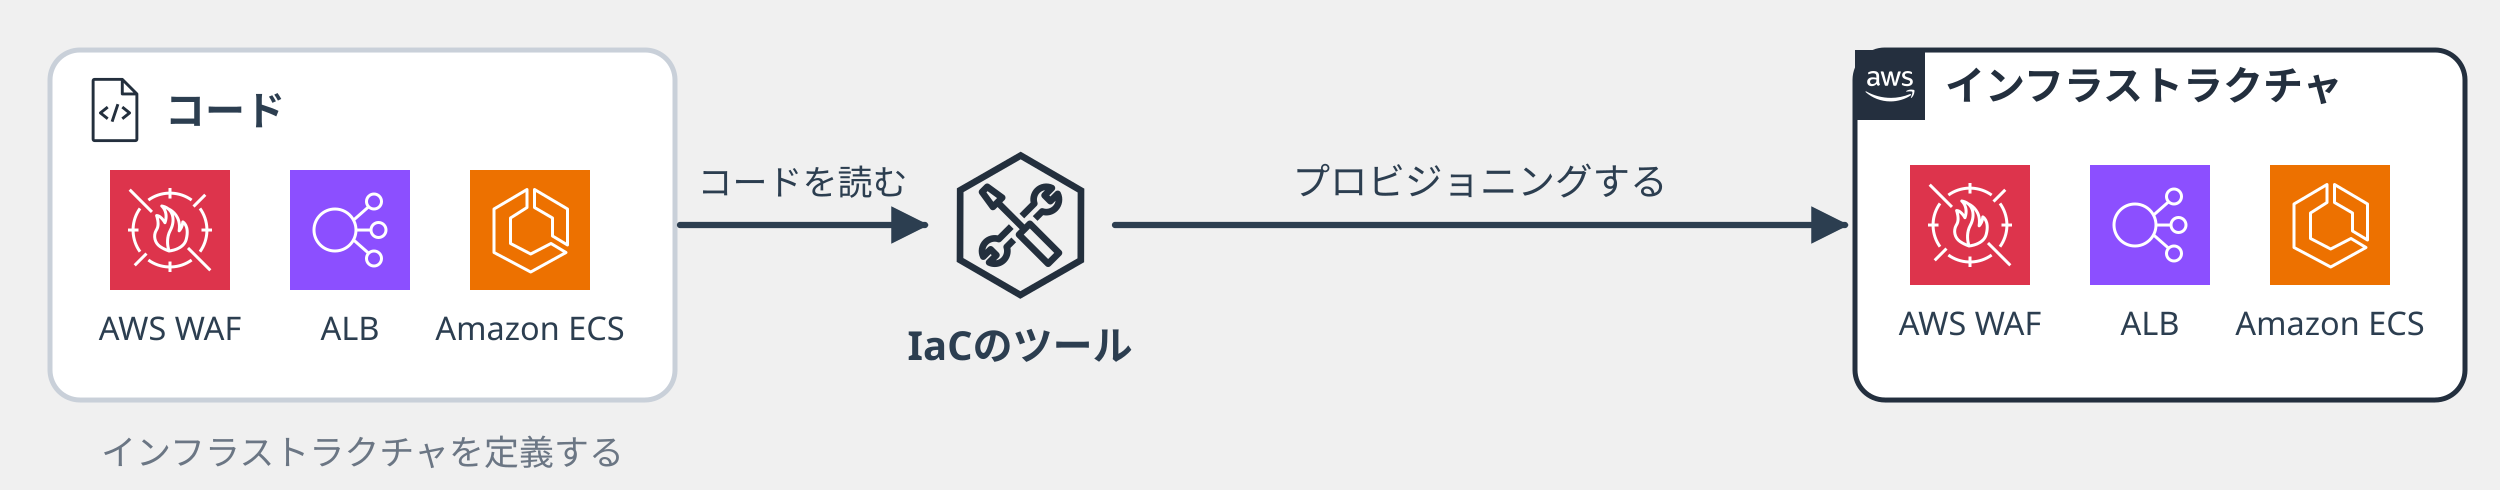
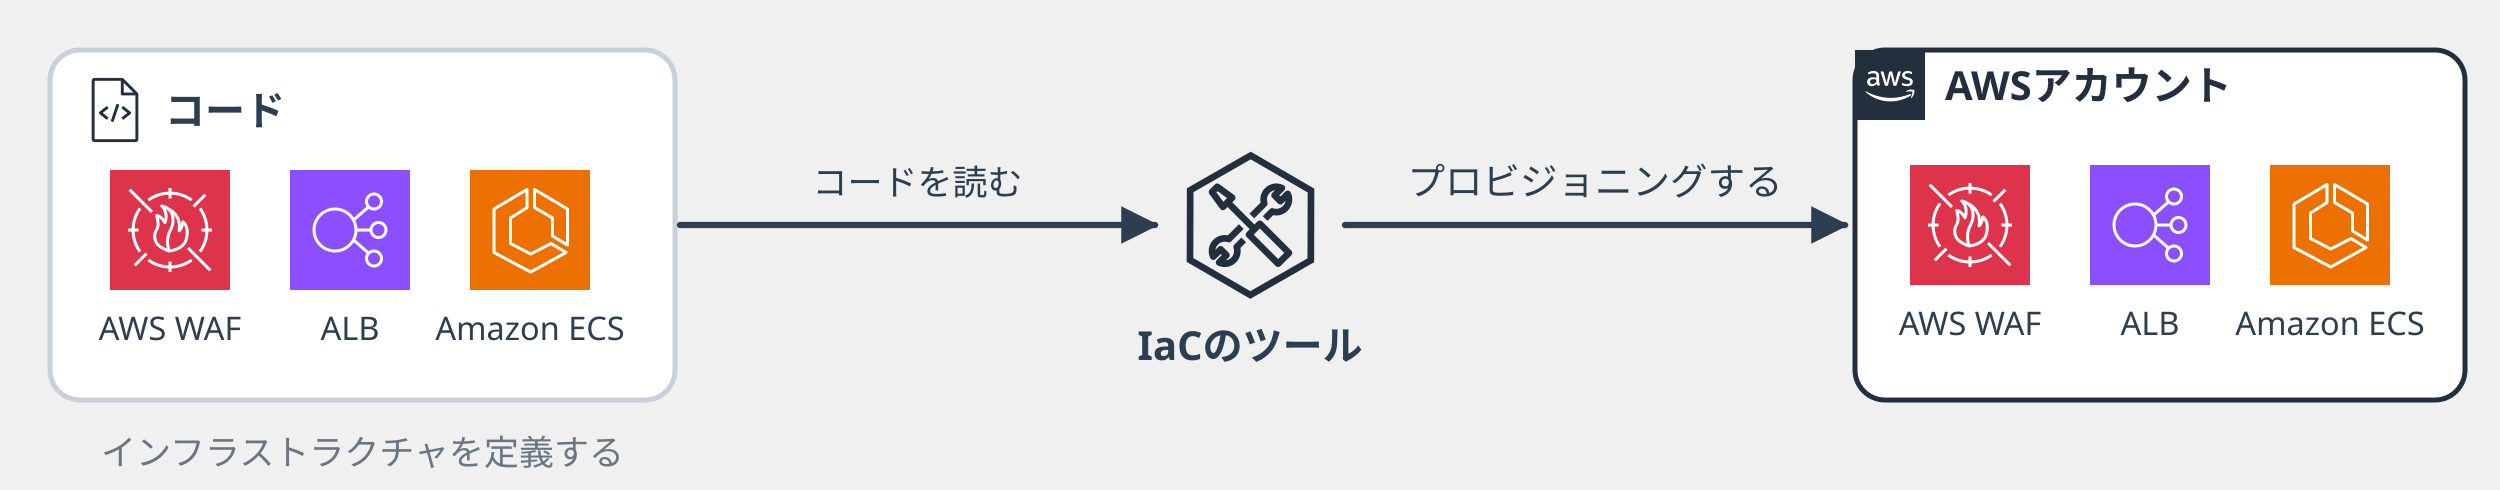
- <svg xmlns="http://www.w3.org/2000/svg" viewBox="0 0 1000 196" width="100%" role="img" aria-label="コードでインフラストラクチャを定義し、IaCのツールがそれを読んで実際のインフラストラクチャをプロビジョニングする">
+ <svg xmlns="http://www.w3.org/2000/svg" viewBox="0 0 1000 196" width="100%" role="img" aria-label="コードでインフラストラクチャを定義し、IaCのツールがそれを読んでAWSアカウントにプロビジョニングする">
  <defs>
    <marker id="a-i" viewBox="0 0 10 10" refX="9" refY="5" markerWidth="6" markerHeight="6" orient="auto-start-reverse">
      <path d="M0,0 L10,5 L0,10 z" fill="#2c3e50" />
    </marker>
    <marker id="a-g" viewBox="0 0 10 10" refX="9" refY="5" markerWidth="6" markerHeight="6" orient="auto-start-reverse">
      <path d="M0,0 L10,5 L0,10 z" fill="#0E8A6E" />
    </marker>
    <marker id="a-r" viewBox="0 0 10 10" refX="9" refY="5" markerWidth="6" markerHeight="6" orient="auto-start-reverse">
      <path d="M0,0 L10,5 L0,10 z" fill="#DD344C" />
    </marker>
    <marker id="a-x" viewBox="0 0 10 10" refX="9" refY="5" markerWidth="6" markerHeight="6" orient="auto-start-reverse">
      <path d="M0,0 L10,5 L0,10 z" fill="#8a94a3" />
    </marker>
  </defs>
  <rect x="20" y="20" width="250" height="140" rx="12" fill="#ffffff" stroke="#c9d0d9" stroke-width="2" />
  <svg x="32" y="30" width="28" height="28" viewBox="0 0 48 48">
    <g id="def-code12-Icon-Resource/General-Resource/Res_Source-Code_48" stroke="none" stroke-width="1" fill="none" fill-rule="evenodd">
      <path d="M25.052,19.684 L26.948,20.317 L22.948,32.317 L21.052,31.684 L25.052,19.684 Z M34.625,25.22 C34.863,25.409 35,25.697 35,26 C35,26.304 34.863,26.592 34.625,26.781 L29.625,30.781 L28.375,29.22 L32.4,26 L28.375,22.781 L29.625,21.22 L34.625,25.22 Z M19.625,22.781 L15.601,26 L19.625,29.22 L18.375,30.781 L13.375,26.781 C13.138,26.592 13,26.304 13,26 C13,25.697 13.138,25.409 13.375,25.22 L18.375,21.22 L19.625,22.781 Z M10,44 L10.007,4 L28,4 L28,13 C28,13.552 28.448,14 29,14 L38,14 L38,44 L10,44 Z M30,5.414 L36.586,12 L30,12 L30,5.414 Z M39.707,12.293 L29.707,2.293 C29.52,2.105 29.266,2 29,2 L10,2 C8.823,2 8,2.822 8,4 L8,44 C8,45.14 8.86,46 10,46 L38,46 C39.141,46 40,45.14 40,44 L40,13 C40,12.734 39.895,12.48 39.707,12.293 L39.707,12.293 Z" id="def-code12-Fill-1" fill="#232F3D" />
    </g>
  </svg>
  <text x="66" y="50" font-family="'Noto Sans JP', 'Hiragino Sans', sans-serif" font-size="16" font-weight="bold" fill="#2c3e50" text-anchor="start">コード</text>
  <svg x="44" y="68" width="48" height="48" viewBox="0 0 80 80">
    <g id="def-waf13-Icon-Architecture/64/Arch_AWS-WAF_64" stroke="none" stroke-width="1" fill="none" fill-rule="evenodd">
      <g id="def-waf13-Icon-Architecture-BG/64/Security-Identity-Compliance" fill="#DD344C">
        <rect id="def-waf13-Rectangle" x="0" y="0" width="80" height="80" />
      </g>
      <g id="def-waf13-Icon-Service/64/AWS-WAF_64" transform="translate(11.9995, 12)" fill="#FFFFFF">
        <path d="M2.396,29 L-3.55271368e-15,29 L-3.55271368e-15,27 L2.399,27 C2.599,21.941 4.239,17.128 7.208,13.025 L8.829,14.198 C6.108,17.957 4.598,22.366 4.399,27 L7,27 L7,29 L4.396,29 C4.582,33.662 6.093,38.097 8.829,41.876 L7.208,43.049 C4.224,38.926 2.583,34.085 2.396,29 L2.396,29 Z M43.01,48.828 C38.898,51.805 34.072,53.445 29,53.639 L29,56 L27,56 L27,53.639 C21.928,53.445 17.1,51.805 12.988,48.828 L14.16,47.208 C17.93,49.937 22.352,51.447 27,51.639 L27,49 L29,49 L29,51.639 C33.648,51.446 38.069,49.936 41.838,47.208 L43.01,48.828 Z M12.988,7.246 C17.1,4.269 21.928,2.629 27,2.436 L27,0 L29,0 L29,2.436 C34.072,2.629 38.898,4.27 43.01,7.246 L41.838,8.866 C38.069,6.138 33.648,4.628 29,4.436 L29,7 L27,7 L27,4.436 C22.352,4.627 17.93,6.138 14.16,8.866 L12.988,7.246 Z M56,27 L56,29 L53.602,29 C53.416,34.085 51.774,38.926 48.791,43.049 L47.169,41.876 C49.905,38.097 51.417,33.662 51.602,29 L49,29 L49,27 L51.599,27 C51.4,22.366 49.89,17.957 47.169,14.198 L48.791,13.025 C51.759,17.128 53.399,21.941 53.599,27 L56,27 Z M42.972,11.65 L50.812,3.81 L52.226,5.224 L44.386,13.064 L42.972,11.65 Z M13.026,44.424 L5.186,52.264 L3.772,50.85 L11.612,43.01 L13.026,44.424 Z M15.252,16.667 L0.412,1.827 L1.826,0.413 L16.667,15.253 L15.252,16.667 Z M40.707,39.293 L55.586,54.173 L54.172,55.587 L39.292,40.708 L40.707,39.293 Z M19.664,28.735 C19.739,28.602 19.82,28.468 19.905,28.334 C21.586,25.693 21.104,22.089 20.57,19.912 C22.011,20.859 23.31,22.816 23.753,23.638 C23.942,23.986 24.309,24.197 24.712,24.161 C25.107,24.13 25.446,23.87 25.578,23.497 C27.067,19.267 26.31,16.087 25.26,14.026 C26.533,14.767 27.519,15.833 28.172,17.192 C29.588,20.134 29.273,24.161 27.348,27.7 C24.719,32.536 25.246,37.606 25.844,40.334 C24.343,39.687 23.007,38.956 21.854,38.152 C18.827,36.042 17.864,31.907 19.664,28.735 L19.664,28.735 Z M33.094,28.398 C33.029,28.807 33.221,29.214 33.579,29.422 C33.936,29.629 34.386,29.596 34.709,29.336 C34.79,29.271 36.43,27.917 37.224,24.642 C38.181,26.034 39.182,28.843 37.85,34.003 C36.532,39.108 30.28,40.544 28.049,40.897 C27.51,38.964 26.417,33.599 29.106,28.655 C31.014,25.145 31.52,21.176 30.564,17.901 C32.374,20.027 33.901,23.373 33.094,28.398 L33.094,28.398 Z M17.922,27.75 C15.62,31.81 16.844,37.099 20.71,39.793 C22.46,41.013 24.58,42.072 27.01,42.941 C27.121,42.981 27.234,43 27.347,43 C27.368,43 27.386,42.989 27.406,42.988 L27.407,42.997 C27.832,42.964 37.826,42.096 39.786,34.503 C42.308,24.737 37.257,21.84 37.041,21.721 C36.748,21.561 36.393,21.557 36.096,21.712 C35.799,21.868 35.6,22.162 35.566,22.495 C35.495,23.17 35.384,23.771 35.25,24.302 C34.558,16.634 28.479,13.514 27.25,12.959 C25.99,11.994 24.458,11.331 22.682,11.016 C22.236,10.935 21.794,11.168 21.604,11.578 C21.412,11.987 21.521,12.477 21.867,12.768 C22.017,12.895 25.133,15.597 24.244,20.739 C23.083,19.216 21.235,17.38 19.061,17.38 C18.731,17.38 18.423,17.543 18.237,17.815 C18.05,18.087 18.01,18.434 18.128,18.741 C18.15,18.795 20.188,24.166 18.217,27.261 C18.113,27.425 18.014,27.589 17.922,27.75 L17.922,27.75 Z" id="def-waf13-AWS-WAF_Icon_64_Squid" />
      </g>
    </g>
  </svg>
  <text x="68" y="136" font-family="'Noto Sans JP', 'Hiragino Sans', sans-serif" font-size="13" font-weight="normal" fill="#2c3e50" text-anchor="middle">AWS WAF</text>
  <svg x="116" y="68" width="48" height="48" viewBox="0 0 80 80">
    <g id="def-elb14-Icon-Architecture/64/Arch_Elastic-Load-Balancing_64" stroke="none" stroke-width="1" fill="none" fill-rule="evenodd">
      <g id="def-elb14-Icon-Architecture-BG/64/Networking-Content-Delivery" fill="#8C4FFF">
        <rect id="def-elb14-Rectangle" x="0" y="0" width="80" height="80" />
      </g>
      <path d="M30,53 C22.832,53 17,47.168 17,40 C17,32.832 22.832,27 30,27 C37.168,27 43,32.832 43,40 C43,47.168 37.168,53 30,53 M60,59 C60,61.206 58.206,63 56,63 C53.794,63 52,61.206 52,59 C52,56.794 53.794,55 56,55 C58.206,55 60,56.794 60,59 M56,17 C58.206,17 60,18.794 60,21 C60,23.206 58.206,25 56,25 C53.794,25 52,23.206 52,21 C52,18.794 53.794,17 56,17 M59,36 C61.206,36 63,37.794 63,40 C63,42.206 61.206,44 59,44 C56.794,44 55,42.206 55,40 C55,37.794 56.794,36 59,36 M44.949,41 L53.09,41 C53.568,43.833 56.033,46 59,46 C62.309,46 65,43.309 65,40 C65,36.691 62.309,34 59,34 C56.033,34 53.568,36.167 53.09,39 L44.949,39 C44.823,37.099 44.344,35.297 43.572,33.654 L52.446,25.823 C53.442,26.559 54.669,27 56,27 C59.309,27 62,24.309 62,21 C62,17.691 59.309,15 56,15 C52.691,15 50,17.691 50,21 C50,22.256 50.389,23.421 51.051,24.386 L42.581,31.859 C39.904,27.738 35.271,25 30,25 C21.729,25 15,31.729 15,40 C15,48.271 21.729,55 30,55 C35.271,55 39.904,52.262 42.581,48.141 L51.051,55.614 C50.389,56.579 50,57.744 50,59 C50,62.309 52.691,65 56,65 C59.309,65 62,62.309 62,59 C62,55.691 59.309,53 56,53 C54.669,53 53.442,53.441 52.446,54.177 L43.572,46.346 C44.344,44.703 44.823,42.901 44.949,41" id="def-elb14-Elastic-Load-Balancing_Icon_64_Squid" fill="#FFFFFF" />
    </g>
  </svg>
  <text x="140" y="136" font-family="'Noto Sans JP', 'Hiragino Sans', sans-serif" font-size="13" font-weight="normal" fill="#2c3e50" text-anchor="middle">ALB</text>
  <svg x="188" y="68" width="48" height="48" viewBox="0 0 80 80">
    <g id="def-ecs15-Icon-Architecture/64/Arch_Amazon-Elastic-Container-Service_64" stroke="none" stroke-width="1" fill="none" fill-rule="evenodd">
      <g id="def-ecs15-Icon-Architecture-BG/64/Compute" fill="#ED7100">
        <rect id="def-ecs15-Rectangle" x="0" y="0" width="80" height="80" />
      </g>
      <path d="M64,48.234 L56,43.433 L56,32 C56,31.644 55.812,31.315 55.504,31.136 L44,24.426 L44,14.752 L64,26.571 L64,48.234 Z M65.509,25.139 L43.509,12.139 C43.199,11.956 42.818,11.954 42.504,12.131 C42.193,12.309 42,12.641 42,13 L42,25 C42,25.355 42.189,25.684 42.496,25.864 L54,32.574 L54,44 C54,44.351 54.185,44.677 54.486,44.857 L64.486,50.857 C64.644,50.952 64.822,51 65,51 C65.17,51 65.34,50.957 65.493,50.87 C65.807,50.693 66,50.36 66,50 L66,26 C66,25.646 65.814,25.319 65.509,25.139 L65.509,25.139 Z M40.445,66.863 L17,54.399 L17,26.571 L37,14.752 L37,24.451 L26.463,31.156 C26.175,31.34 26,31.658 26,32 L26,49 C26,49.373 26.208,49.715 26.538,49.887 L39.991,56.887 C40.28,57.037 40.624,57.038 40.912,56.888 L53.964,50.144 L61.996,54.964 L40.445,66.863 Z M64.515,54.142 L54.515,48.142 C54.217,47.964 53.849,47.952 53.541,48.112 L40.455,54.873 L28,48.393 L28,32.549 L38.537,25.844 C38.825,25.66 39,25.342 39,25 L39,13 C39,12.641 38.808,12.309 38.496,12.131 C38.184,11.954 37.802,11.956 37.491,12.139 L15.491,25.139 C15.187,25.319 15,25.646 15,26 L15,55 C15,55.369 15.204,55.709 15.53,55.883 L39.984,68.883 C40.131,68.961 40.292,69 40.453,69 C40.62,69 40.786,68.958 40.937,68.875 L64.484,55.875 C64.797,55.702 64.993,55.375 65,55.018 C65.006,54.66 64.821,54.326 64.515,54.142 L64.515,54.142 Z" id="def-ecs15-Amazon-Elastic-Container-Service_Icon_64_Squid" fill="#FFFFFF" />
    </g>
  </svg>
  <text x="212" y="136" font-family="'Noto Sans JP', 'Hiragino Sans', sans-serif" font-size="13" font-weight="normal" fill="#2c3e50" text-anchor="middle">Amazon ECS</text>
  <text x="145" y="186" font-family="'Noto Sans JP', 'Hiragino Sans', sans-serif" font-size="14" font-weight="normal" fill="#6b7684" text-anchor="middle">インフラストラクチャを定義する</text>
-   <path d="M272,90 L370,90" fill="none" stroke="#2c3e50" stroke-width="2.5" stroke-linejoin="round" stroke-linecap="round" marker-end="url(#a-i)" />
-   <text x="321" y="78" font-family="'Noto Sans JP', 'Hiragino Sans', sans-serif" font-size="14" font-weight="normal" fill="#2c3e50" text-anchor="middle">コードを読む</text>
-   <g transform="translate(0,-88)">
+   <path d="M272,90 L462,90" fill="none" stroke="#2c3e50" stroke-width="2.5" stroke-linejoin="round" stroke-linecap="round" marker-end="url(#a-i)" />
+   <text x="367" y="78" font-family="'Noto Sans JP', 'Hiragino Sans', sans-serif" font-size="14" font-weight="normal" fill="#2c3e50" text-anchor="middle">コードを読む</text>
+   <g transform="translate(92,-88)">
    <svg x="376" y="146" width="64" height="64" viewBox="0 0 48 48">
      <g id="def-toolkit19-Icon-Resource/General-Resource/Res_Toolkit_48" stroke="none" stroke-width="1" fill="none" fill-rule="evenodd">
        <path d="M32.438,34.203 L25.12,26.884 L26.957,25.047 L34.275,32.366 L32.438,34.203 Z M13.922,14.201 L14.273,13.85 L17.117,15.924 L15.996,17.045 L13.922,14.201 Z M27.664,22.926 C27.289,22.551 26.625,22.551 26.25,22.926 L25.331,23.845 L18.677,17.191 L19.357,16.512 C19.564,16.305 19.669,16.018 19.647,15.727 C19.625,15.435 19.475,15.169 19.239,14.997 L14.759,11.73 C14.362,11.441 13.812,11.483 13.463,11.831 L11.903,13.391 C11.554,13.74 11.511,14.29 11.802,14.687 L15.069,19.167 C15.241,19.403 15.507,19.553 15.799,19.575 C15.825,19.577 15.851,19.578 15.876,19.578 C16.141,19.578 16.395,19.474 16.584,19.285 L17.263,18.605 L23.917,25.259 L22.999,26.177 C22.608,26.567 22.608,27.2 22.999,27.591 L31.731,36.324 C31.918,36.512 32.172,36.617 32.438,36.617 C32.704,36.617 32.958,36.512 33.145,36.324 L36.396,33.073 C36.787,32.682 36.787,32.05 36.396,31.659 L27.664,22.926 Z M27.176,17.271 C26.874,15.72 27.359,14.077 28.492,12.944 C29.939,11.494 32.154,11.125 34,12.022 C34.29,12.164 34.495,12.437 34.548,12.756 C34.602,13.075 34.498,13.4 34.269,13.629 L32.786,15.112 L33.115,15.442 L34.596,13.961 C34.825,13.732 35.149,13.629 35.467,13.682 C35.786,13.734 36.059,13.937 36.201,14.227 C37.105,16.069 36.738,18.282 35.286,19.733 C34.133,20.886 32.517,21.364 30.953,21.05 L29.25,22.754 L27.836,21.34 L29.946,19.228 C30.214,18.959 30.613,18.867 30.976,18.989 C32.001,19.34 33.109,19.081 33.872,18.319 C34.315,17.876 34.584,17.311 34.666,16.72 L33.821,17.564 C33.633,17.752 33.379,17.857 33.114,17.857 L33.113,17.857 C32.847,17.857 32.593,17.752 32.406,17.563 L30.665,15.817 C30.275,15.427 30.275,14.794 30.666,14.404 L31.505,13.564 C30.913,13.646 30.348,13.916 29.906,14.358 C29.155,15.109 28.892,16.244 29.236,17.248 C29.359,17.609 29.266,18.01 28.997,18.279 L25.261,22.015 L23.847,20.6 L27.176,17.271 Z M22.828,29.18 L21.124,30.885 C21.425,32.438 20.938,34.082 19.8,35.213 C18.884,36.134 17.658,36.619 16.414,36.619 C15.696,36.619 14.971,36.458 14.296,36.126 C14.007,35.983 13.804,35.71 13.751,35.391 C13.699,35.073 13.802,34.749 14.031,34.521 L15.512,33.04 L15.185,32.713 L13.704,34.194 C13.475,34.423 13.147,34.524 12.834,34.474 C12.515,34.421 12.242,34.218 12.099,33.929 C11.193,32.088 11.561,29.875 13.014,28.423 C14.147,27.285 15.79,26.799 17.341,27.105 L20.674,23.773 L22.088,25.187 L18.348,28.927 C18.078,29.197 17.675,29.29 17.315,29.165 C16.312,28.817 15.179,29.08 14.43,29.835 C13.985,30.279 13.714,30.845 13.633,31.436 L14.478,30.592 C14.869,30.201 15.501,30.201 15.892,30.592 L17.633,32.333 C18.024,32.724 18.024,33.356 17.633,33.747 L16.787,34.594 C17.379,34.514 17.944,34.243 18.386,33.799 C19.143,33.046 19.408,31.913 19.064,30.907 C18.941,30.547 19.034,30.146 19.303,29.877 L21.414,27.766 L22.828,29.18 Z M41.243,34.008 L24.095,43.846 L7.003,33.915 L7.057,14.146 L24.204,4.308 L41.295,14.24 L41.243,34.008 Z M24.209,2 L5.061,12.986 L5,35.063 L24.089,46.154 L43.239,35.168 L43.299,13.092 L24.209,2 Z" id="def-toolkit19-Fill-19" fill="#232F3D" />
      </g>
    </svg>
    <text x="408" y="232" font-family="'Noto Sans JP', 'Hiragino Sans', sans-serif" font-size="16" font-weight="bold" fill="#2c3e50" text-anchor="middle">IaCのツール</text>
  </g>
-   <path d="M446,90 L738,90" fill="none" stroke="#2c3e50" stroke-width="2.5" stroke-linejoin="round" stroke-linecap="round" marker-end="url(#a-i)" />
-   <text x="592" y="78" font-family="'Noto Sans JP', 'Hiragino Sans', sans-serif" font-size="15" font-weight="normal" fill="#2c3e50" text-anchor="middle">プロビジョニングする</text>
+   <path d="M538,90 L738,90" fill="none" stroke="#2c3e50" stroke-width="2.5" stroke-linejoin="round" stroke-linecap="round" marker-end="url(#a-i)" />
+   <text x="638" y="78" font-family="'Noto Sans JP', 'Hiragino Sans', sans-serif" font-size="15" font-weight="normal" fill="#2c3e50" text-anchor="middle">プロビジョニングする</text>
  <g transform="translate(0,-90)">
    <rect x="742" y="110" width="244" height="140" rx="12" fill="#ffffff" stroke="#232F3E" stroke-width="2" />
    <svg x="742" y="110" width="28" height="28" viewBox="0 0 40 40">
      <g id="def-cloud21-Icon-Architecture-Group/32/AWS-Cloud-logo_32" stroke="none" stroke-width="1" fill="none" fill-rule="evenodd">
        <rect id="def-cloud21-Rectangle" fill="#242F3E" x="0" y="0" width="40" height="40" />
        <path d="M32.698,23.901 C33.059,24.37 32.298,26.3 31.957,27.164 C31.853,27.426 32.075,27.529 32.307,27.332 C33.82,26.048 34.212,23.357 33.901,22.969 C33.594,22.583 30.95,22.252 29.338,23.401 C29.089,23.578 29.132,23.822 29.407,23.79 C30.315,23.678 32.338,23.433 32.698,23.901 L32.698,23.901 Z M31.856,25.91 C32.374,25.532 31.93,24.969 31.402,25.19 C27.889,26.654 24.075,27.363 20.602,27.363 C15.459,27.363 10.475,25.974 6.446,23.668 C6.094,23.466 5.833,23.823 6.127,24.082 C9.86,27.398 14.796,29.391 20.274,29.391 C24.184,29.391 28.725,28.183 31.856,25.91 L31.856,25.91 Z M29.712,20.695 C29.214,20.695 28.727,20.642 28.253,20.534 C27.777,20.425 27.413,20.302 27.16,20.161 C27.005,20.077 26.908,19.989 26.869,19.903 C26.831,19.815 26.811,19.729 26.811,19.643 L26.811,19.174 C26.811,18.98 26.884,18.881 27.027,18.881 C27.082,18.881 27.14,18.894 27.2,18.914 C27.261,18.937 27.341,18.969 27.441,19.012 C27.761,19.153 28.108,19.26 28.485,19.336 C28.861,19.411 29.236,19.449 29.611,19.449 C30.208,19.449 30.669,19.347 30.995,19.141 C31.322,18.937 31.484,18.646 31.484,18.268 C31.484,18.008 31.399,17.793 31.227,17.619 C31.056,17.445 30.738,17.286 30.275,17.134 L28.9,16.713 C28.203,16.497 27.698,16.184 27.383,15.775 C27.068,15.363 26.911,14.916 26.911,14.428 C26.911,14.041 26.996,13.699 27.169,13.401 C27.339,13.104 27.564,12.851 27.845,12.64 C28.13,12.43 28.459,12.272 28.834,12.162 C29.208,12.055 29.606,12 30.026,12 C30.236,12 30.449,12.014 30.666,12.041 C30.881,12.067 31.085,12.103 31.278,12.146 C31.471,12.191 31.651,12.239 31.816,12.292 C31.982,12.347 32.114,12.401 32.215,12.454 C32.346,12.529 32.439,12.605 32.496,12.681 C32.551,12.756 32.579,12.858 32.579,12.989 L32.579,13.425 C32.579,13.62 32.507,13.716 32.362,13.716 C32.285,13.716 32.165,13.68 31.998,13.604 C31.458,13.365 30.848,13.248 30.177,13.248 C29.635,13.248 29.214,13.334 28.916,13.506 C28.617,13.68 28.468,13.955 28.468,14.333 C28.468,14.591 28.562,14.81 28.751,14.988 C28.939,15.166 29.286,15.336 29.795,15.499 L31.137,15.921 C31.822,16.135 32.311,16.433 32.603,16.809 C32.897,17.188 33.044,17.619 33.044,18.104 C33.044,18.505 32.961,18.864 32.794,19.182 C32.628,19.501 32.399,19.772 32.105,19.999 C31.813,20.226 31.463,20.398 31.054,20.517 C30.644,20.637 30.197,20.695 29.712,20.695 L29.712,20.695 Z M17.547,20.451 C17.381,20.451 17.26,20.424 17.182,20.364 C17.104,20.303 17.038,20.183 16.983,19.999 L14.761,12.842 C14.708,12.658 14.679,12.535 14.679,12.471 C14.679,12.32 14.757,12.244 14.912,12.244 L15.839,12.244 C16.016,12.244 16.14,12.274 16.213,12.334 C16.284,12.392 16.347,12.512 16.402,12.698 L17.993,18.818 L19.47,12.698 C19.514,12.512 19.574,12.392 19.651,12.334 C19.728,12.274 19.855,12.244 20.031,12.244 L20.796,12.244 C20.971,12.244 21.098,12.274 21.176,12.334 C21.253,12.392 21.314,12.512 21.358,12.698 L22.851,18.899 L24.491,12.698 C24.546,12.512 24.609,12.392 24.681,12.334 C24.754,12.274 24.877,12.244 25.054,12.244 L25.932,12.244 C26.088,12.244 26.165,12.32 26.165,12.471 C26.165,12.512 26.158,12.562 26.149,12.615 C26.136,12.671 26.116,12.746 26.081,12.842 L23.795,19.999 C23.74,20.183 23.673,20.303 23.595,20.364 C23.518,20.424 23.396,20.451 23.231,20.451 L22.418,20.451 C22.242,20.451 22.115,20.421 22.038,20.357 C21.961,20.292 21.9,20.166 21.856,19.984 L20.38,14.024 L18.923,19.984 C18.879,20.166 18.817,20.292 18.74,20.357 C18.662,20.421 18.536,20.451 18.359,20.451 L17.547,20.451 Z M9.939,19.449 C10.25,19.449 10.575,19.392 10.918,19.279 C11.26,19.165 11.558,18.969 11.812,18.687 C11.968,18.515 12.074,18.318 12.136,18.096 C12.196,17.876 12.225,17.609 12.225,17.295 L12.225,16.907 C11.951,16.842 11.661,16.791 11.356,16.753 C11.052,16.716 10.757,16.696 10.469,16.696 C9.84,16.696 9.369,16.82 9.061,17.069 C8.752,17.317 8.596,17.672 8.596,18.139 C8.596,18.57 8.713,18.895 8.945,19.117 C9.177,19.339 9.509,19.449 9.939,19.449 L9.939,19.449 Z M13.785,18.041 C13.785,18.386 13.82,18.66 13.892,18.866 C13.965,19.072 14.067,19.294 14.199,19.53 C14.243,19.606 14.265,19.676 14.265,19.739 C14.265,19.838 14.204,19.93 14.083,20.015 L13.486,20.405 C13.398,20.458 13.315,20.486 13.238,20.486 C13.137,20.486 13.044,20.443 12.956,20.357 C12.822,20.226 12.71,20.084 12.617,19.927 C12.521,19.771 12.425,19.588 12.326,19.383 C11.585,20.236 10.658,20.663 9.542,20.663 C8.746,20.663 8.116,20.443 7.651,19.999 C7.188,19.557 6.956,18.963 6.956,18.219 C6.956,17.432 7.243,16.796 7.819,16.316 C8.392,15.836 9.167,15.595 10.138,15.595 C10.459,15.595 10.793,15.62 11.141,15.668 C11.488,15.716 11.851,15.785 12.225,15.871 L12.225,15.192 C12.225,14.49 12.078,13.996 11.779,13.709 C11.481,13.423 10.968,13.281 10.239,13.281 C9.906,13.281 9.566,13.32 9.218,13.401 C8.871,13.482 8.53,13.587 8.199,13.716 C8.044,13.781 7.933,13.822 7.868,13.838 C7.802,13.854 7.752,13.862 7.719,13.862 C7.587,13.862 7.519,13.766 7.519,13.57 L7.519,13.118 C7.519,12.966 7.543,12.858 7.587,12.795 C7.631,12.729 7.719,12.664 7.852,12.6 C8.183,12.437 8.581,12.297 9.044,12.179 C9.509,12.06 10,12 10.52,12 C11.646,12 12.472,12.253 12.997,12.753 C13.521,13.255 13.785,14.013 13.785,15.028 L13.785,18.041 Z" id="def-cloud21-Fill-1" fill="#FFFFFF" />
      </g>
    </svg>
-     <text x="778" y="130" font-family="'Noto Sans JP', 'Hiragino Sans', sans-serif" font-size="16" font-weight="bold" fill="#232F3E" text-anchor="start">インフラストラクチャ</text>
+     <text x="778" y="130" font-family="'Noto Sans JP', 'Hiragino Sans', sans-serif" font-size="16" font-weight="bold" fill="#232F3E" text-anchor="start">AWSアカウント</text>
    <svg x="764" y="156" width="48" height="48" viewBox="0 0 80 80">
      <g id="def-waf22-Icon-Architecture/64/Arch_AWS-WAF_64" stroke="none" stroke-width="1" fill="none" fill-rule="evenodd">
        <g id="def-waf22-Icon-Architecture-BG/64/Security-Identity-Compliance" fill="#DD344C">
          <rect id="def-waf22-Rectangle" x="0" y="0" width="80" height="80" />
        </g>
        <g id="def-waf22-Icon-Service/64/AWS-WAF_64" transform="translate(11.9995, 12)" fill="#FFFFFF">
          <path d="M2.396,29 L-3.55271368e-15,29 L-3.55271368e-15,27 L2.399,27 C2.599,21.941 4.239,17.128 7.208,13.025 L8.829,14.198 C6.108,17.957 4.598,22.366 4.399,27 L7,27 L7,29 L4.396,29 C4.582,33.662 6.093,38.097 8.829,41.876 L7.208,43.049 C4.224,38.926 2.583,34.085 2.396,29 L2.396,29 Z M43.01,48.828 C38.898,51.805 34.072,53.445 29,53.639 L29,56 L27,56 L27,53.639 C21.928,53.445 17.1,51.805 12.988,48.828 L14.16,47.208 C17.93,49.937 22.352,51.447 27,51.639 L27,49 L29,49 L29,51.639 C33.648,51.446 38.069,49.936 41.838,47.208 L43.01,48.828 Z M12.988,7.246 C17.1,4.269 21.928,2.629 27,2.436 L27,0 L29,0 L29,2.436 C34.072,2.629 38.898,4.27 43.01,7.246 L41.838,8.866 C38.069,6.138 33.648,4.628 29,4.436 L29,7 L27,7 L27,4.436 C22.352,4.627 17.93,6.138 14.16,8.866 L12.988,7.246 Z M56,27 L56,29 L53.602,29 C53.416,34.085 51.774,38.926 48.791,43.049 L47.169,41.876 C49.905,38.097 51.417,33.662 51.602,29 L49,29 L49,27 L51.599,27 C51.4,22.366 49.89,17.957 47.169,14.198 L48.791,13.025 C51.759,17.128 53.399,21.941 53.599,27 L56,27 Z M42.972,11.65 L50.812,3.81 L52.226,5.224 L44.386,13.064 L42.972,11.65 Z M13.026,44.424 L5.186,52.264 L3.772,50.85 L11.612,43.01 L13.026,44.424 Z M15.252,16.667 L0.412,1.827 L1.826,0.413 L16.667,15.253 L15.252,16.667 Z M40.707,39.293 L55.586,54.173 L54.172,55.587 L39.292,40.708 L40.707,39.293 Z M19.664,28.735 C19.739,28.602 19.82,28.468 19.905,28.334 C21.586,25.693 21.104,22.089 20.57,19.912 C22.011,20.859 23.31,22.816 23.753,23.638 C23.942,23.986 24.309,24.197 24.712,24.161 C25.107,24.13 25.446,23.87 25.578,23.497 C27.067,19.267 26.31,16.087 25.26,14.026 C26.533,14.767 27.519,15.833 28.172,17.192 C29.588,20.134 29.273,24.161 27.348,27.7 C24.719,32.536 25.246,37.606 25.844,40.334 C24.343,39.687 23.007,38.956 21.854,38.152 C18.827,36.042 17.864,31.907 19.664,28.735 L19.664,28.735 Z M33.094,28.398 C33.029,28.807 33.221,29.214 33.579,29.422 C33.936,29.629 34.386,29.596 34.709,29.336 C34.79,29.271 36.43,27.917 37.224,24.642 C38.181,26.034 39.182,28.843 37.85,34.003 C36.532,39.108 30.28,40.544 28.049,40.897 C27.51,38.964 26.417,33.599 29.106,28.655 C31.014,25.145 31.52,21.176 30.564,17.901 C32.374,20.027 33.901,23.373 33.094,28.398 L33.094,28.398 Z M17.922,27.75 C15.62,31.81 16.844,37.099 20.71,39.793 C22.46,41.013 24.58,42.072 27.01,42.941 C27.121,42.981 27.234,43 27.347,43 C27.368,43 27.386,42.989 27.406,42.988 L27.407,42.997 C27.832,42.964 37.826,42.096 39.786,34.503 C42.308,24.737 37.257,21.84 37.041,21.721 C36.748,21.561 36.393,21.557 36.096,21.712 C35.799,21.868 35.6,22.162 35.566,22.495 C35.495,23.17 35.384,23.771 35.25,24.302 C34.558,16.634 28.479,13.514 27.25,12.959 C25.99,11.994 24.458,11.331 22.682,11.016 C22.236,10.935 21.794,11.168 21.604,11.578 C21.412,11.987 21.521,12.477 21.867,12.768 C22.017,12.895 25.133,15.597 24.244,20.739 C23.083,19.216 21.235,17.38 19.061,17.38 C18.731,17.38 18.423,17.543 18.237,17.815 C18.05,18.087 18.01,18.434 18.128,18.741 C18.15,18.795 20.188,24.166 18.217,27.261 C18.113,27.425 18.014,27.589 17.922,27.75 L17.922,27.75 Z" id="def-waf22-AWS-WAF_Icon_64_Squid" />
        </g>
      </g>
    </svg>
    <text x="788" y="224" font-family="'Noto Sans JP', 'Hiragino Sans', sans-serif" font-size="13" font-weight="normal" fill="#2c3e50" text-anchor="middle">AWS WAF</text>
    <svg x="836" y="156" width="48" height="48" viewBox="0 0 80 80">
      <g id="def-elb23-Icon-Architecture/64/Arch_Elastic-Load-Balancing_64" stroke="none" stroke-width="1" fill="none" fill-rule="evenodd">
        <g id="def-elb23-Icon-Architecture-BG/64/Networking-Content-Delivery" fill="#8C4FFF">
          <rect id="def-elb23-Rectangle" x="0" y="0" width="80" height="80" />
        </g>
        <path d="M30,53 C22.832,53 17,47.168 17,40 C17,32.832 22.832,27 30,27 C37.168,27 43,32.832 43,40 C43,47.168 37.168,53 30,53 M60,59 C60,61.206 58.206,63 56,63 C53.794,63 52,61.206 52,59 C52,56.794 53.794,55 56,55 C58.206,55 60,56.794 60,59 M56,17 C58.206,17 60,18.794 60,21 C60,23.206 58.206,25 56,25 C53.794,25 52,23.206 52,21 C52,18.794 53.794,17 56,17 M59,36 C61.206,36 63,37.794 63,40 C63,42.206 61.206,44 59,44 C56.794,44 55,42.206 55,40 C55,37.794 56.794,36 59,36 M44.949,41 L53.09,41 C53.568,43.833 56.033,46 59,46 C62.309,46 65,43.309 65,40 C65,36.691 62.309,34 59,34 C56.033,34 53.568,36.167 53.09,39 L44.949,39 C44.823,37.099 44.344,35.297 43.572,33.654 L52.446,25.823 C53.442,26.559 54.669,27 56,27 C59.309,27 62,24.309 62,21 C62,17.691 59.309,15 56,15 C52.691,15 50,17.691 50,21 C50,22.256 50.389,23.421 51.051,24.386 L42.581,31.859 C39.904,27.738 35.271,25 30,25 C21.729,25 15,31.729 15,40 C15,48.271 21.729,55 30,55 C35.271,55 39.904,52.262 42.581,48.141 L51.051,55.614 C50.389,56.579 50,57.744 50,59 C50,62.309 52.691,65 56,65 C59.309,65 62,62.309 62,59 C62,55.691 59.309,53 56,53 C54.669,53 53.442,53.441 52.446,54.177 L43.572,46.346 C44.344,44.703 44.823,42.901 44.949,41" id="def-elb23-Elastic-Load-Balancing_Icon_64_Squid" fill="#FFFFFF" />
      </g>
    </svg>
    <text x="860" y="224" font-family="'Noto Sans JP', 'Hiragino Sans', sans-serif" font-size="13" font-weight="normal" fill="#2c3e50" text-anchor="middle">ALB</text>
    <svg x="908" y="156" width="48" height="48" viewBox="0 0 80 80">
      <g id="def-ecs24-Icon-Architecture/64/Arch_Amazon-Elastic-Container-Service_64" stroke="none" stroke-width="1" fill="none" fill-rule="evenodd">
        <g id="def-ecs24-Icon-Architecture-BG/64/Compute" fill="#ED7100">
          <rect id="def-ecs24-Rectangle" x="0" y="0" width="80" height="80" />
        </g>
        <path d="M64,48.234 L56,43.433 L56,32 C56,31.644 55.812,31.315 55.504,31.136 L44,24.426 L44,14.752 L64,26.571 L64,48.234 Z M65.509,25.139 L43.509,12.139 C43.199,11.956 42.818,11.954 42.504,12.131 C42.193,12.309 42,12.641 42,13 L42,25 C42,25.355 42.189,25.684 42.496,25.864 L54,32.574 L54,44 C54,44.351 54.185,44.677 54.486,44.857 L64.486,50.857 C64.644,50.952 64.822,51 65,51 C65.17,51 65.34,50.957 65.493,50.87 C65.807,50.693 66,50.36 66,50 L66,26 C66,25.646 65.814,25.319 65.509,25.139 L65.509,25.139 Z M40.445,66.863 L17,54.399 L17,26.571 L37,14.752 L37,24.451 L26.463,31.156 C26.175,31.34 26,31.658 26,32 L26,49 C26,49.373 26.208,49.715 26.538,49.887 L39.991,56.887 C40.28,57.037 40.624,57.038 40.912,56.888 L53.964,50.144 L61.996,54.964 L40.445,66.863 Z M64.515,54.142 L54.515,48.142 C54.217,47.964 53.849,47.952 53.541,48.112 L40.455,54.873 L28,48.393 L28,32.549 L38.537,25.844 C38.825,25.66 39,25.342 39,25 L39,13 C39,12.641 38.808,12.309 38.496,12.131 C38.184,11.954 37.802,11.956 37.491,12.139 L15.491,25.139 C15.187,25.319 15,25.646 15,26 L15,55 C15,55.369 15.204,55.709 15.53,55.883 L39.984,68.883 C40.131,68.961 40.292,69 40.453,69 C40.62,69 40.786,68.958 40.937,68.875 L64.484,55.875 C64.797,55.702 64.993,55.375 65,55.018 C65.006,54.66 64.821,54.326 64.515,54.142 L64.515,54.142 Z" id="def-ecs24-Amazon-Elastic-Container-Service_Icon_64_Squid" fill="#FFFFFF" />
      </g>
    </svg>
    <text x="932" y="224" font-family="'Noto Sans JP', 'Hiragino Sans', sans-serif" font-size="13" font-weight="normal" fill="#2c3e50" text-anchor="middle">Amazon ECS</text>
  </g>
</svg>
